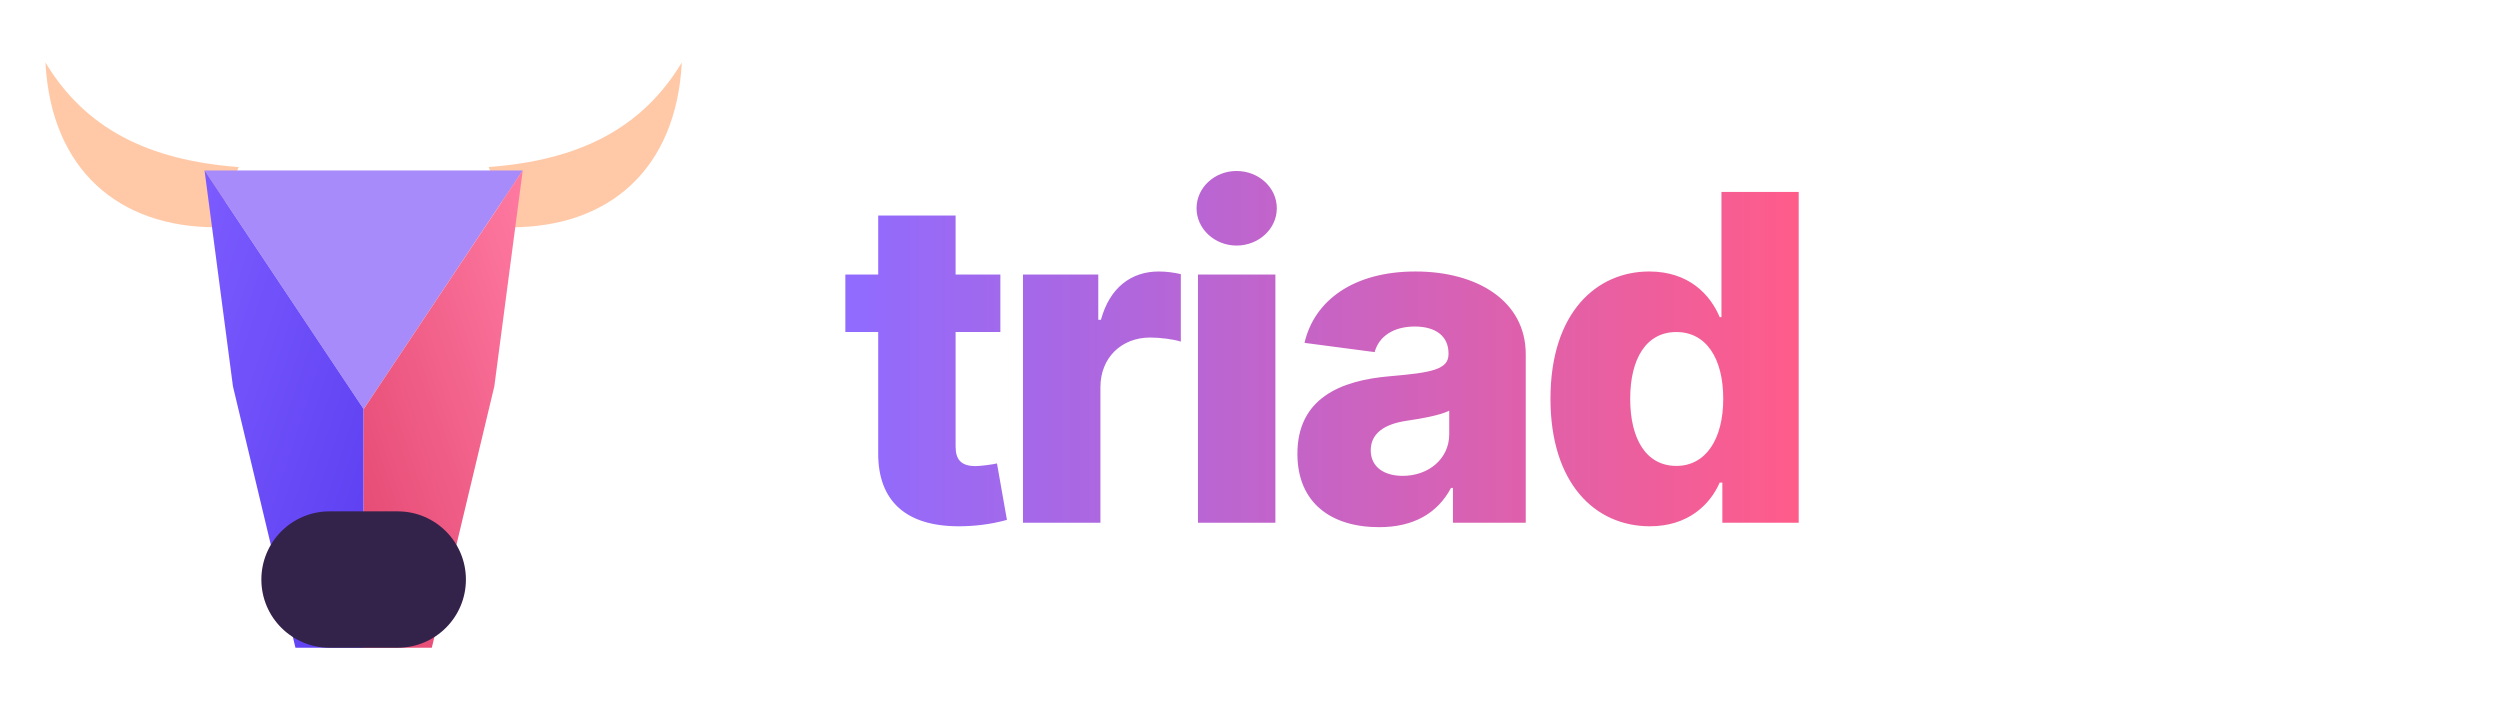
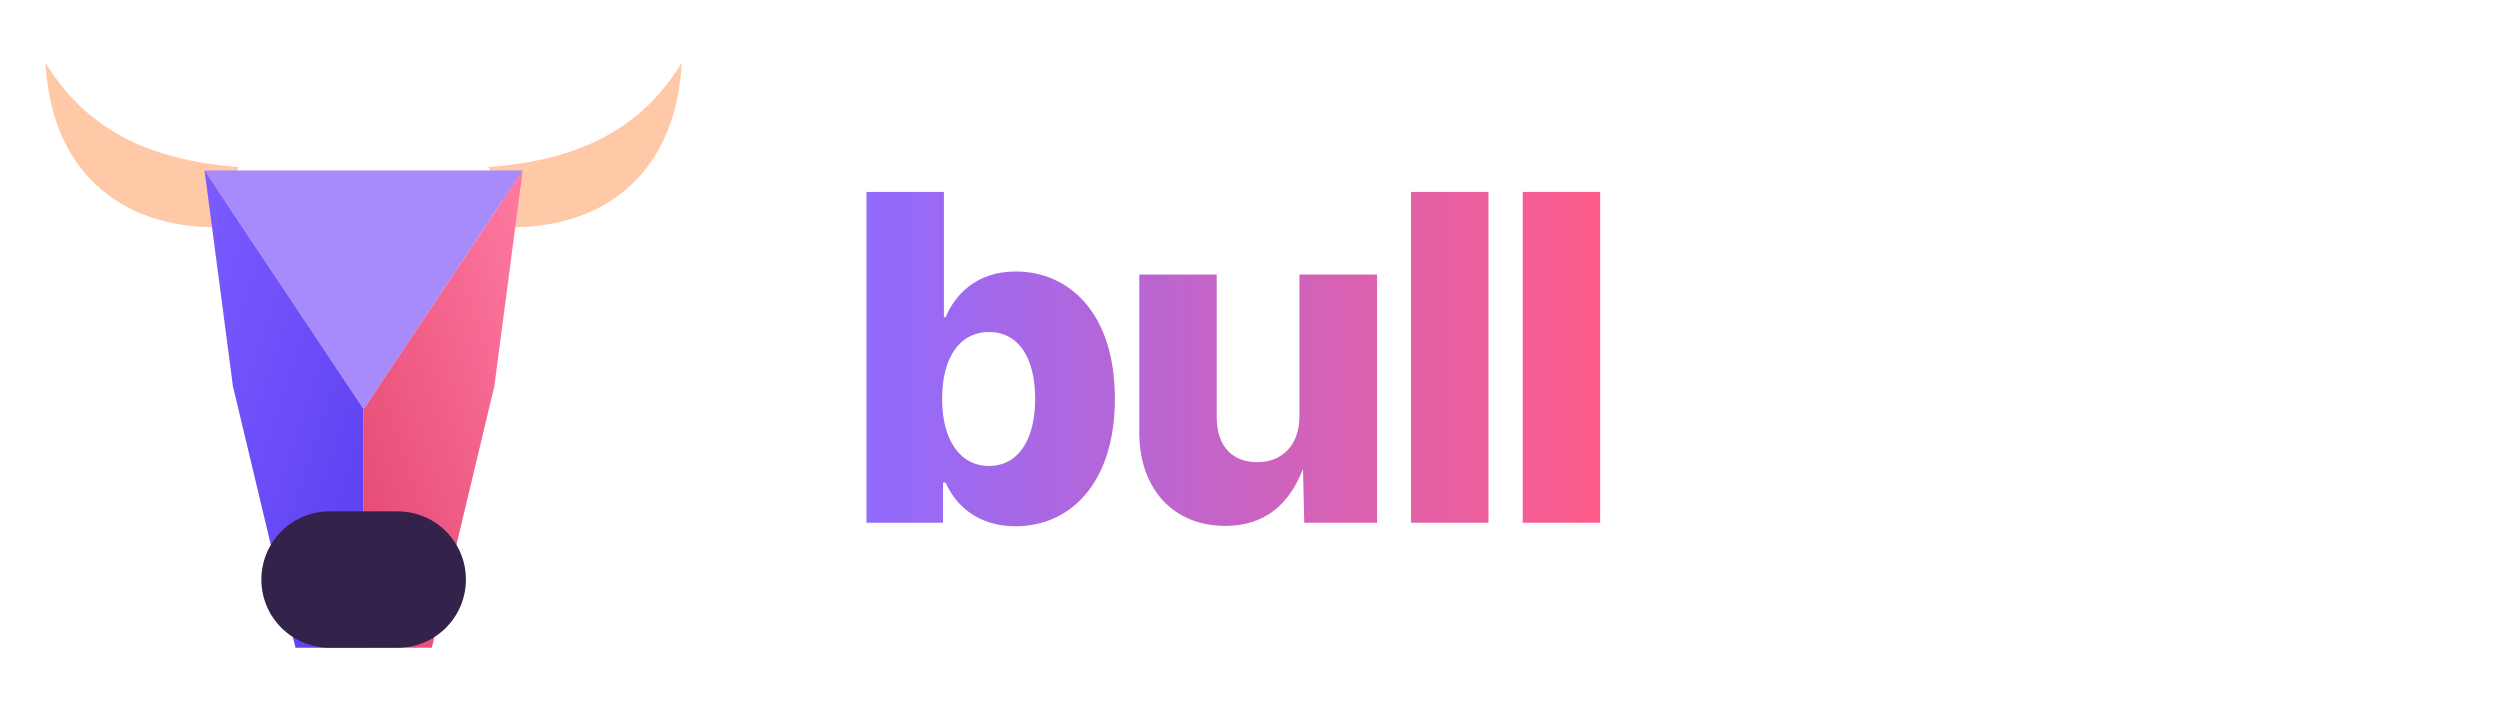
- <svg xmlns="http://www.w3.org/2000/svg" viewBox="0 0 220 64" role="img" aria-label="Triad">
+ <svg xmlns="http://www.w3.org/2000/svg" viewBox="0 0 220 64" role="img" aria-label="Bull">
  <defs>
    <linearGradient id="wm-left" x1="0" y1="0" x2="1" y2="1">
      <stop offset="0" stop-color="#7c5cff" />
      <stop offset="1" stop-color="#5a3df0" />
    </linearGradient>
    <linearGradient id="wm-right" x1="1" y1="0" x2="0" y2="1">
      <stop offset="0" stop-color="#ff7aa2" />
      <stop offset="1" stop-color="#e2456f" />
    </linearGradient>
    <linearGradient id="wm-text" x1="0" y1="0" x2="1" y2="0">
      <stop offset="0" stop-color="#8f6bff" />
      <stop offset="1" stop-color="#ff5c8a" />
    </linearGradient>
  </defs>
  <path d="M19 20C10.5 20 4.5 15 4 5.5c3.5 5.8 9 8.6 17 9.2Z" fill="#ffc9a8" />
  <path d="M45 20c8.5 0 14.5-5 15-14.5c-3.5 5.8-9 8.6-17 9.2Z" fill="#ffc9a8" />
  <path d="M18 15h28L32 36Z" fill="#a78bfa" />
  <path d="M18 15l14 21v21h-6L20.5 34Z" fill="url(#wm-left)" />
  <path d="M46 15 32 36v21h6l5.5-23Z" fill="url(#wm-right)" />
  <rect x="23" y="45" width="18" height="12" rx="6" fill="#33224a" />
-   <text x="74" y="46" font-family="ui-sans-serif, system-ui, -apple-system, 'Segoe UI', sans-serif" font-size="40" font-weight="800" letter-spacing="-1.5" fill="url(#wm-text)">triad</text>
+   <text x="74" y="46" font-family="ui-sans-serif, system-ui, -apple-system, 'Segoe UI', sans-serif" font-size="40" font-weight="800" letter-spacing="-1.5" fill="url(#wm-text)">bull</text>
</svg>
